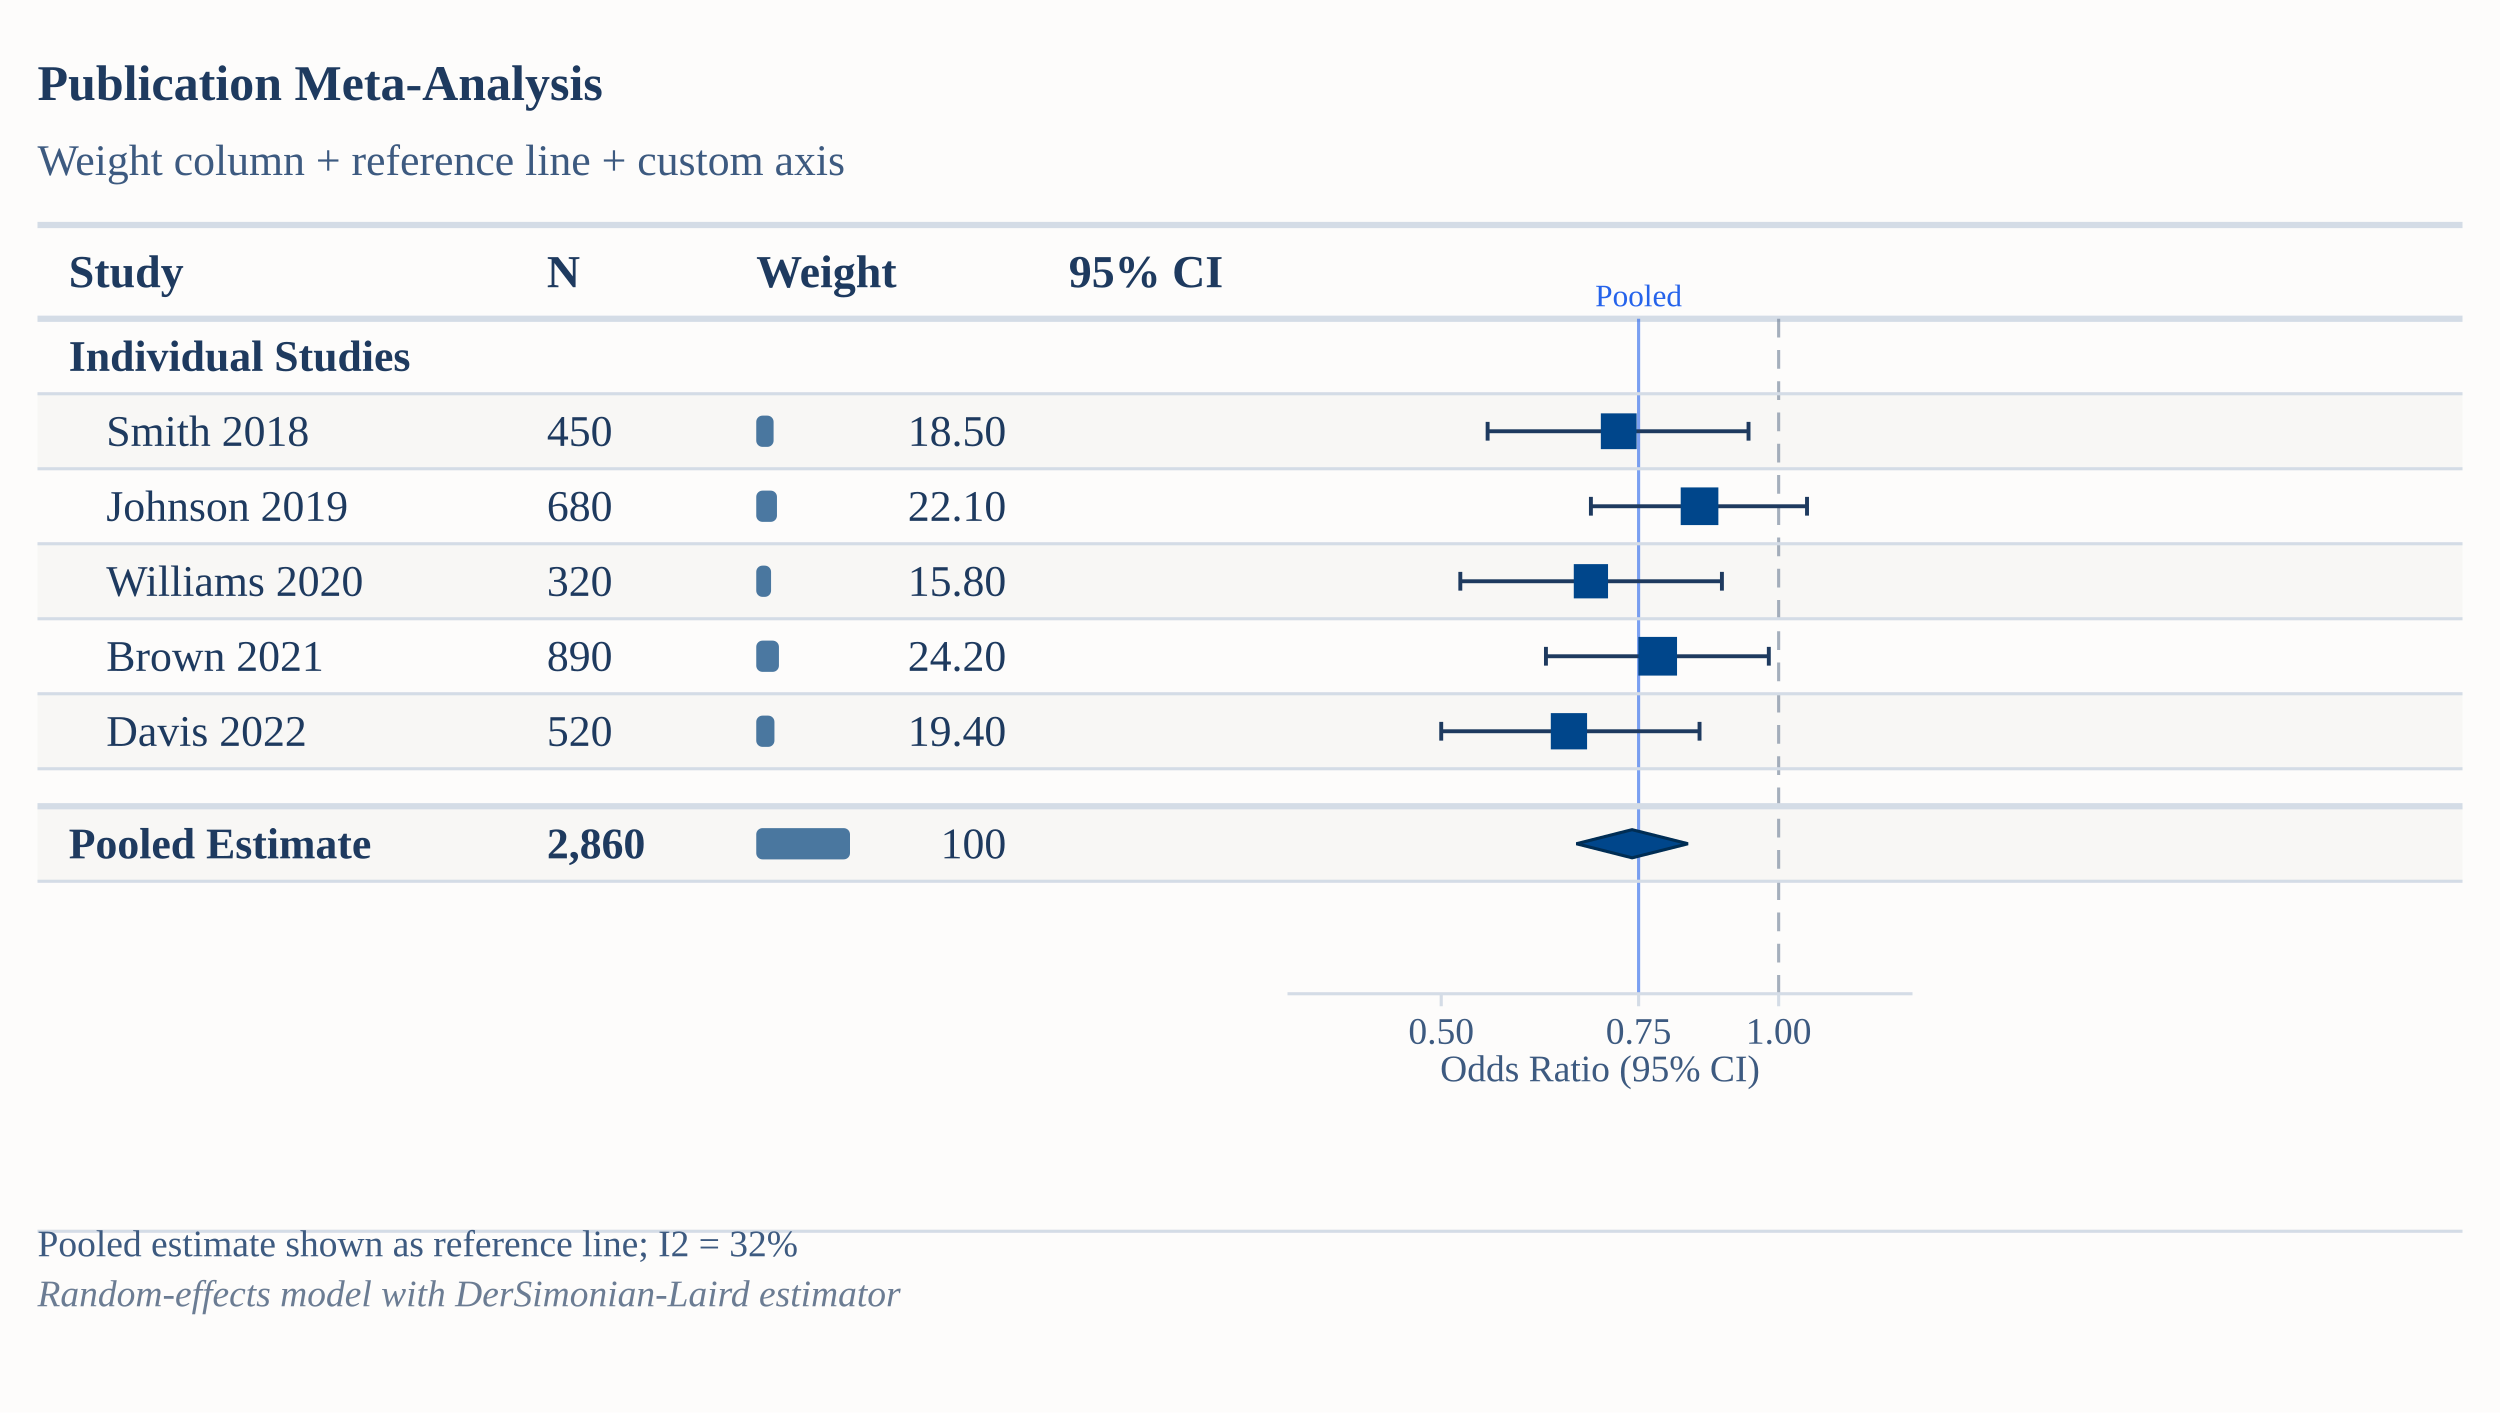
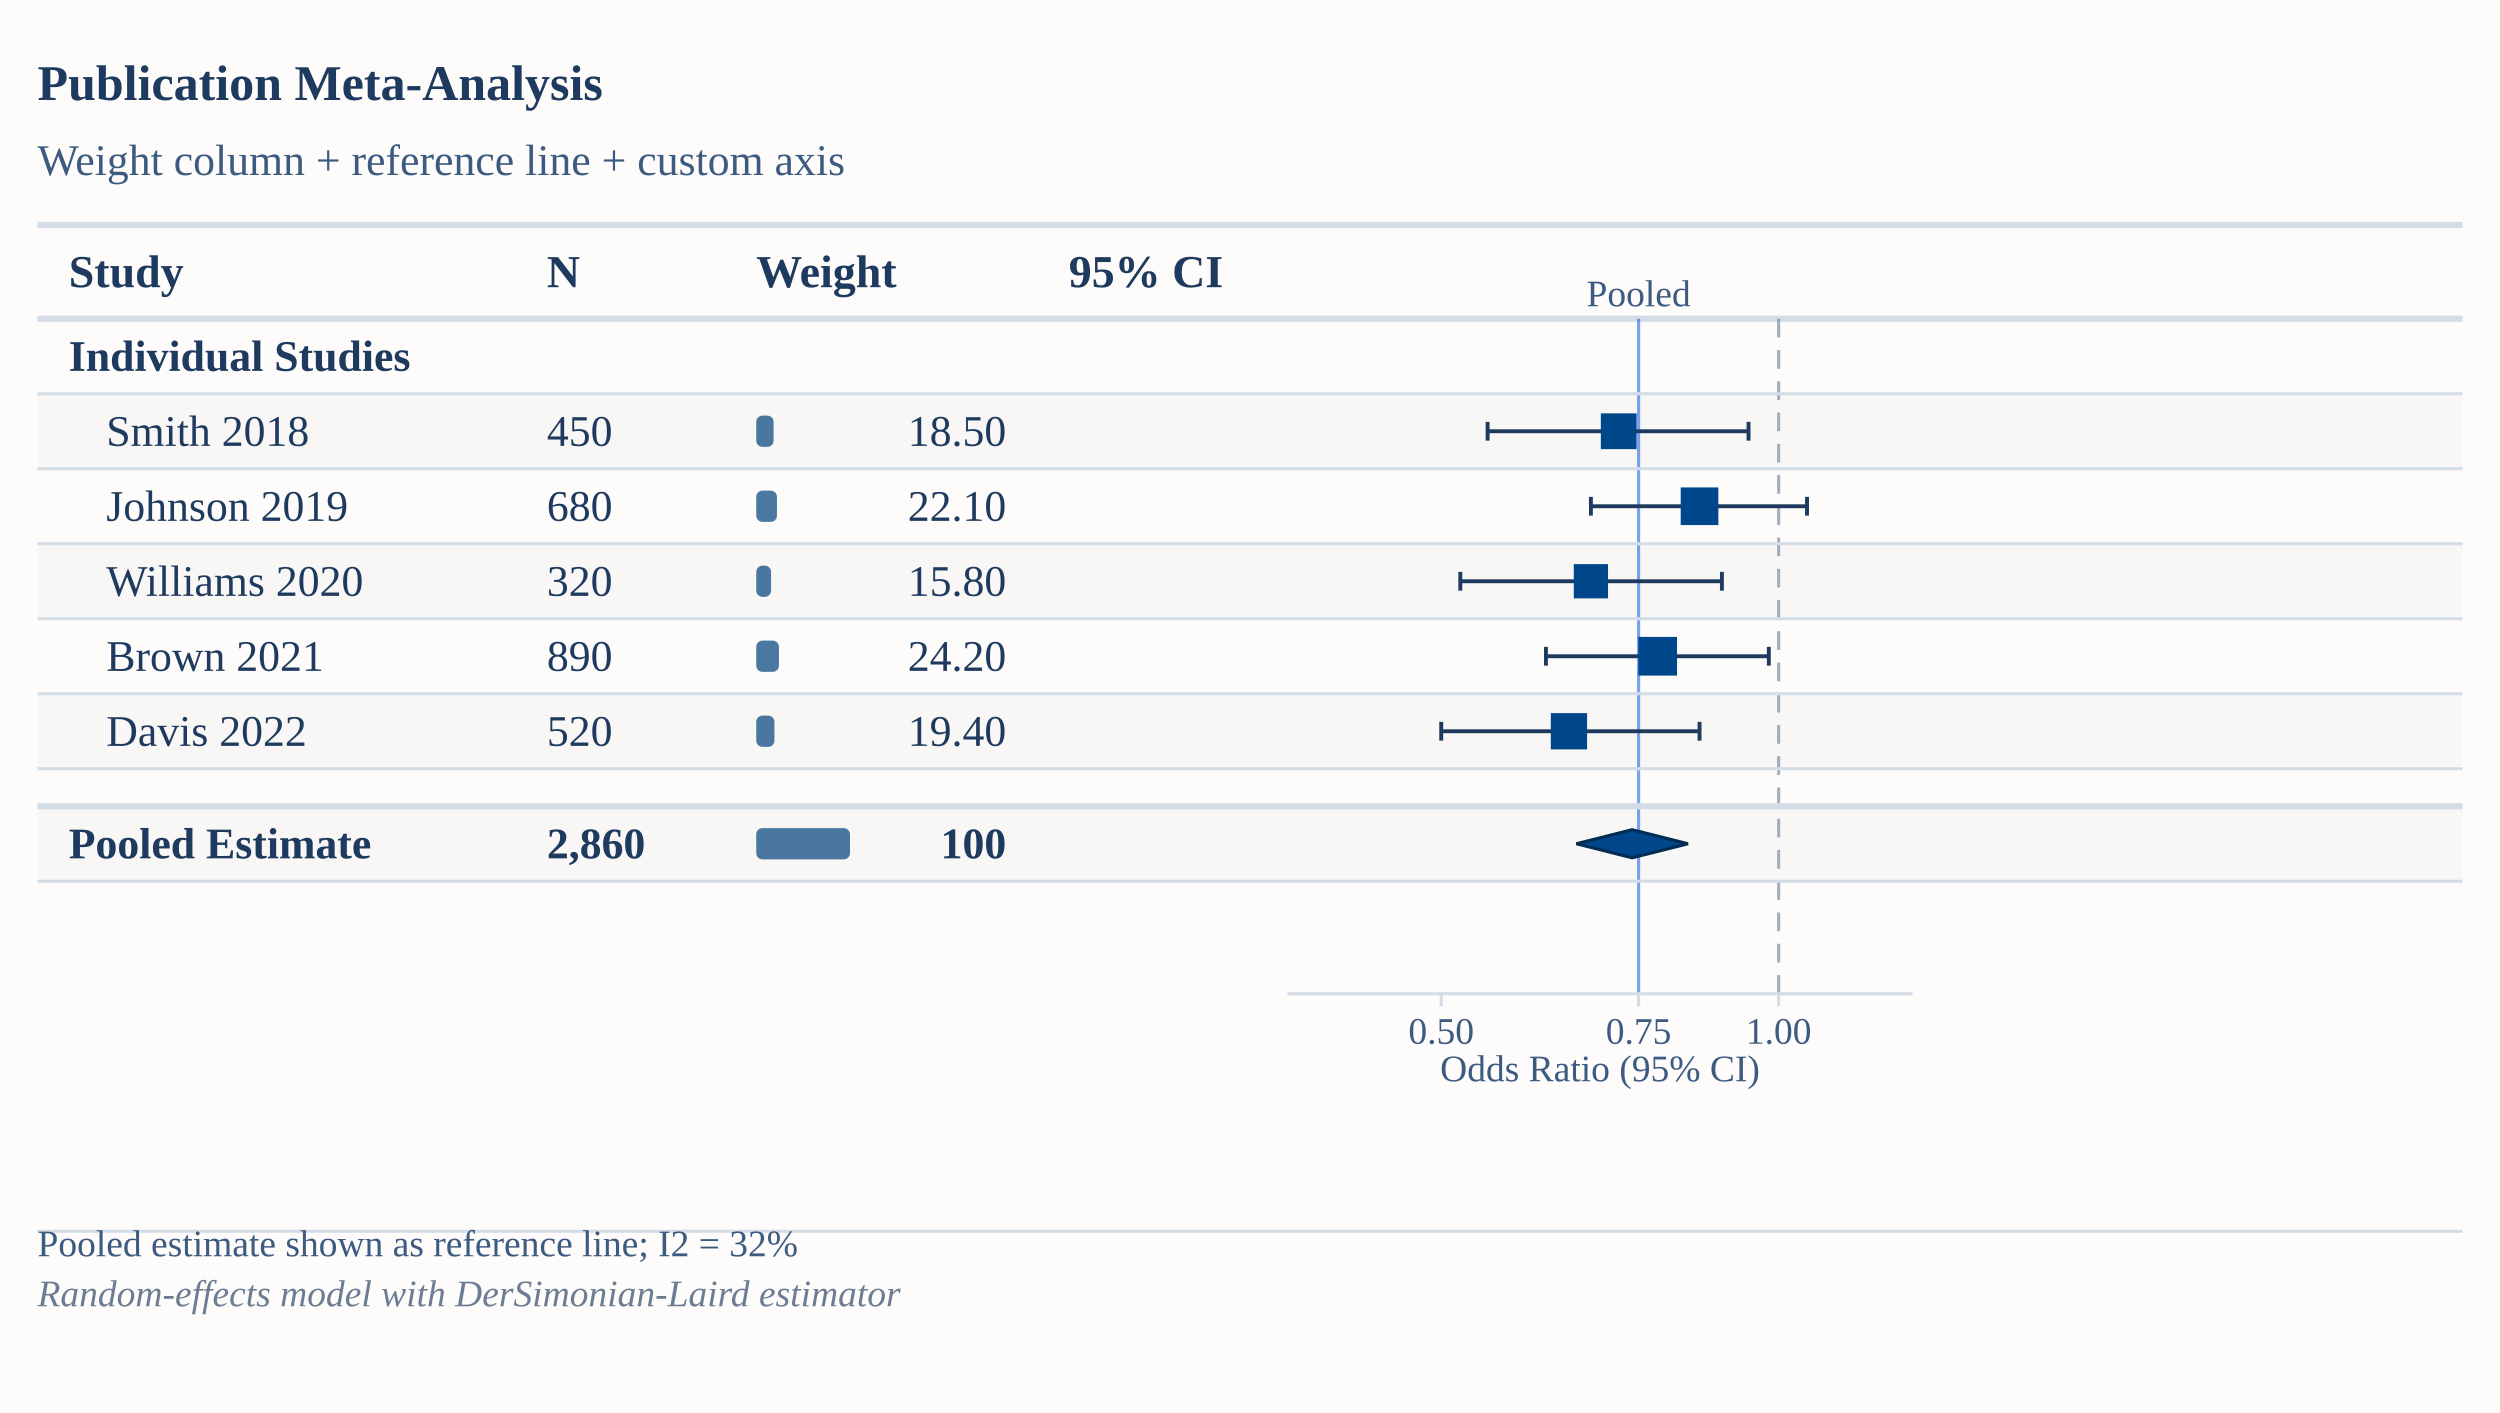
<svg xmlns="http://www.w3.org/2000/svg" width="800" height="452" viewBox="0 0 800 452">
  <style>
  text { font-variant-numeric: tabular-nums; }
</style>
  <rect width="100%" height="100%" fill="#fdfcfb" />
  <text x="12" y="32" font-family="Georgia, 'Times New Roman', serif" font-size="16px" font-weight="700" fill="#1e3a5f">Publication Meta-Analysis</text>
-   <text x="12" y="56" font-family="Georgia, 'Times New Roman', serif" font-size="14px" fill="#3d5a80">Weight column + reference line + custom axis</text>
+   <text x="12" y="56" font-family="Georgia, 'Times New Roman', serif" font-size="14px" font-weight="400" fill="#3d5a80">Weight column + reference line + custom axis</text>
  <line x1="12" x2="788" y1="72" y2="72" stroke="#d4dce6" stroke-width="2" />
  <text x="22" y="91.9" font-family="Georgia, 'Times New Roman', serif" font-size="14.7px" font-weight="700" fill="#1e3a5f">Study</text>
  <text x="175" y="91.9" font-family="Georgia, 'Times New Roman', serif" font-size="14.7px" font-weight="700" text-anchor="start" fill="#1e3a5f">N</text>
  <text x="242" y="91.9" font-family="Georgia, 'Times New Roman', serif" font-size="14.7px" font-weight="700" text-anchor="start" fill="#1e3a5f">Weight</text>
  <text x="342" y="91.9" font-family="Georgia, 'Times New Roman', serif" font-size="14.7px" font-weight="700" text-anchor="start" fill="#1e3a5f">95% CI</text>
  <text x="422" y="91.9" font-family="Georgia, 'Times New Roman', serif" font-size="14.7px" font-weight="700" text-anchor="start" fill="#1e3a5f" />
  <line x1="12" x2="788" y1="102" y2="102" stroke="#d4dce6" stroke-width="2" />
  <rect x="12" y="126" width="776" height="24" fill="#f8f7f5" />
  <rect x="12" y="174" width="776" height="24" fill="#f8f7f5" />
  <rect x="12" y="222" width="776" height="24" fill="#f8f7f5" />
  <rect x="12" y="258" width="776" height="24" fill="#f8f7f5" />
  <line x1="569.168" x2="569.168" y1="102" y2="318" stroke="#6b7c93" stroke-width="1" stroke-opacity="0.6" stroke-dasharray="6,4" />
  <line x1="524.353" x2="524.353" y1="102" y2="318" stroke="#2563eb" stroke-width="1" stroke-opacity="0.6" stroke-dasharray="none" />
-   <text x="524.353" y="98" text-anchor="middle" font-size="10px" fill="#2563eb">Pooled</text>
+   <text x="524.353" y="98" text-anchor="middle" font-family="Georgia, 'Times New Roman', serif" font-size="0.75rem" font-weight="500" fill="#3d5a80">Pooled</text>
  <g class="interval effect-0">
    <line x1="476.039" x2="559.529" y1="138" y2="138" stroke="#1e3a5f" stroke-width="1.25" />
    <line x1="476.039" x2="476.039" y1="135" y2="141" stroke="#1e3a5f" stroke-width="1.25" />
    <line x1="559.529" x2="559.529" y1="135" y2="141" stroke="#1e3a5f" stroke-width="1.25" />
    <rect x="512.268" y="132.274" width="11.452" height="11.452" fill="#00468b" />
  </g>
  <g class="interval effect-0">
    <line x1="509.09" x2="578.245" y1="162" y2="162" stroke="#1e3a5f" stroke-width="1.25" />
    <line x1="509.09" x2="509.09" y1="159" y2="165" stroke="#1e3a5f" stroke-width="1.25" />
    <line x1="578.245" x2="578.245" y1="159" y2="165" stroke="#1e3a5f" stroke-width="1.25" />
    <rect x="537.825" y="155.974" width="12.052" height="12.052" fill="#00468b" />
  </g>
  <g class="interval effect-0">
    <line x1="467.301" x2="551.014" y1="186" y2="186" stroke="#1e3a5f" stroke-width="1.25" />
    <line x1="467.301" x2="467.301" y1="183" y2="189" stroke="#1e3a5f" stroke-width="1.25" />
    <line x1="551.014" x2="551.014" y1="183" y2="189" stroke="#1e3a5f" stroke-width="1.25" />
    <rect x="503.609" y="180.519" width="10.962" height="10.962" fill="#00468b" />
  </g>
  <g class="interval effect-0">
    <line x1="494.701" x2="566.021" y1="210" y2="210" stroke="#1e3a5f" stroke-width="1.25" />
    <line x1="494.701" x2="494.701" y1="207" y2="213" stroke="#1e3a5f" stroke-width="1.25" />
    <line x1="566.021" x2="566.021" y1="207" y2="213" stroke="#1e3a5f" stroke-width="1.25" />
    <rect x="524.274" y="203.81" width="12.379" height="12.379" fill="#00468b" />
  </g>
  <g class="interval effect-0">
    <line x1="461.191" x2="543.851" y1="234" y2="234" stroke="#1e3a5f" stroke-width="1.25" />
    <line x1="461.191" x2="461.191" y1="231" y2="237" stroke="#1e3a5f" stroke-width="1.25" />
    <line x1="543.851" x2="543.851" y1="231" y2="237" stroke="#1e3a5f" stroke-width="1.25" />
    <rect x="496.258" y="228.197" width="11.607" height="11.607" fill="#00468b" />
  </g>
  <g class="interval effect-0 summary">
    <polygon points="504.44,270 522.262,265.5 540.142,270 522.262,274.5" fill="#00468b" stroke="#002d54" stroke-width="1" />
  </g>
  <g transform="translate(0, 318)">
    <line x1="412" x2="612" y1="0" y2="0" stroke="#d4dce6" stroke-width="1" />
    <line x1="461.191" x2="461.191" y1="0" y2="4" stroke="#d4dce6" stroke-width="1" />
-     <text x="461.191" y="16" text-anchor="middle" font-family="Georgia, 'Times New Roman', serif" font-size="12px" fill="#3d5a80">0.50</text>
+     <text x="461.191" y="16" text-anchor="middle" font-family="Georgia, 'Times New Roman', serif" font-size="12px" font-weight="400" fill="#3d5a80">0.50</text>
    <line x1="524.353" x2="524.353" y1="0" y2="4" stroke="#d4dce6" stroke-width="1" />
-     <text x="524.353" y="16" text-anchor="middle" font-family="Georgia, 'Times New Roman', serif" font-size="12px" fill="#3d5a80">0.75</text>
+     <text x="524.353" y="16" text-anchor="middle" font-family="Georgia, 'Times New Roman', serif" font-size="12px" font-weight="400" fill="#3d5a80">0.75</text>
    <line x1="569.168" x2="569.168" y1="0" y2="4" stroke="#d4dce6" stroke-width="1" />
-     <text x="569.168" y="16" text-anchor="middle" font-family="Georgia, 'Times New Roman', serif" font-size="12px" fill="#3d5a80">1.00</text>
+     <text x="569.168" y="16" text-anchor="middle" font-family="Georgia, 'Times New Roman', serif" font-size="12px" font-weight="400" fill="#3d5a80">1.00</text>
    <text x="512" y="28" text-anchor="middle" font-family="Georgia, 'Times New Roman', serif" font-size="12px" font-weight="500" fill="#3d5a80">Odds Ratio (95% CI)</text>
  </g>
  <text x="22" y="118.667" font-family="Georgia, 'Times New Roman', serif" font-size="14px" font-weight="700" font-style="normal" fill="#1e3a5f">Individual Studies</text>
  <text x="175" y="118.667" font-family="Georgia, 'Times New Roman', serif" font-size="14px" font-weight="700" font-style="normal" text-anchor="start" fill="#1e3a5f" />
  <text x="242" y="118.667" font-family="Georgia, 'Times New Roman', serif" font-size="14px" font-weight="700" font-style="normal" text-anchor="start" fill="#1e3a5f" />
  <text x="342" y="118.667" font-family="Georgia, 'Times New Roman', serif" font-size="14px" font-weight="700" font-style="normal" text-anchor="start" fill="#1e3a5f" />
  <line x1="12" x2="788" y1="126" y2="126" stroke="#d4dce6" stroke-width="1" />
  <text x="34" y="142.667" font-family="Georgia, 'Times New Roman', serif" font-size="14px" font-weight="400" font-style="normal" fill="#1e3a5f">  Smith 2018</text>
  <text x="175" y="142.667" font-family="Georgia, 'Times New Roman', serif" font-size="14px" font-weight="400" font-style="normal" text-anchor="start" fill="#1e3a5f">450</text>
  <rect x="242" y="133" width="5.55" height="10" fill="#00407a" opacity="0.7" rx="2" />
-   <text x="322" y="142.667" font-family="Georgia, 'Times New Roman', serif" font-size="14px" text-anchor="end" fill="#1e3a5f">18.50</text>
+   <text x="322" y="142.667" font-family="Georgia, 'Times New Roman', serif" font-size="14px" font-weight="400" text-anchor="end" fill="#1e3a5f">18.50</text>
  <text x="342" y="142.667" font-family="Georgia, 'Times New Roman', serif" font-size="14px" font-weight="400" font-style="normal" text-anchor="start" fill="#1e3a5f" />
  <line x1="12" x2="788" y1="150" y2="150" stroke="#d4dce6" stroke-width="1" />
  <text x="34" y="166.667" font-family="Georgia, 'Times New Roman', serif" font-size="14px" font-weight="400" font-style="normal" fill="#1e3a5f">  Johnson 2019</text>
  <text x="175" y="166.667" font-family="Georgia, 'Times New Roman', serif" font-size="14px" font-weight="400" font-style="normal" text-anchor="start" fill="#1e3a5f">680</text>
  <rect x="242" y="157" width="6.63" height="10" fill="#00407a" opacity="0.7" rx="2" />
-   <text x="322" y="166.667" font-family="Georgia, 'Times New Roman', serif" font-size="14px" text-anchor="end" fill="#1e3a5f">22.10</text>
+   <text x="322" y="166.667" font-family="Georgia, 'Times New Roman', serif" font-size="14px" font-weight="400" text-anchor="end" fill="#1e3a5f">22.10</text>
  <text x="342" y="166.667" font-family="Georgia, 'Times New Roman', serif" font-size="14px" font-weight="400" font-style="normal" text-anchor="start" fill="#1e3a5f" />
  <line x1="12" x2="788" y1="174" y2="174" stroke="#d4dce6" stroke-width="1" />
  <text x="34" y="190.667" font-family="Georgia, 'Times New Roman', serif" font-size="14px" font-weight="400" font-style="normal" fill="#1e3a5f">  Williams 2020</text>
  <text x="175" y="190.667" font-family="Georgia, 'Times New Roman', serif" font-size="14px" font-weight="400" font-style="normal" text-anchor="start" fill="#1e3a5f">320</text>
  <rect x="242" y="181" width="4.74" height="10" fill="#00407a" opacity="0.7" rx="2" />
-   <text x="322" y="190.667" font-family="Georgia, 'Times New Roman', serif" font-size="14px" text-anchor="end" fill="#1e3a5f">15.80</text>
+   <text x="322" y="190.667" font-family="Georgia, 'Times New Roman', serif" font-size="14px" font-weight="400" text-anchor="end" fill="#1e3a5f">15.80</text>
  <text x="342" y="190.667" font-family="Georgia, 'Times New Roman', serif" font-size="14px" font-weight="400" font-style="normal" text-anchor="start" fill="#1e3a5f" />
  <line x1="12" x2="788" y1="198" y2="198" stroke="#d4dce6" stroke-width="1" />
  <text x="34" y="214.667" font-family="Georgia, 'Times New Roman', serif" font-size="14px" font-weight="400" font-style="normal" fill="#1e3a5f">  Brown 2021</text>
  <text x="175" y="214.667" font-family="Georgia, 'Times New Roman', serif" font-size="14px" font-weight="400" font-style="normal" text-anchor="start" fill="#1e3a5f">890</text>
  <rect x="242" y="205" width="7.26" height="10" fill="#00407a" opacity="0.7" rx="2" />
-   <text x="322" y="214.667" font-family="Georgia, 'Times New Roman', serif" font-size="14px" text-anchor="end" fill="#1e3a5f">24.20</text>
+   <text x="322" y="214.667" font-family="Georgia, 'Times New Roman', serif" font-size="14px" font-weight="400" text-anchor="end" fill="#1e3a5f">24.20</text>
  <text x="342" y="214.667" font-family="Georgia, 'Times New Roman', serif" font-size="14px" font-weight="400" font-style="normal" text-anchor="start" fill="#1e3a5f" />
  <line x1="12" x2="788" y1="222" y2="222" stroke="#d4dce6" stroke-width="1" />
  <text x="34" y="238.667" font-family="Georgia, 'Times New Roman', serif" font-size="14px" font-weight="400" font-style="normal" fill="#1e3a5f">  Davis 2022</text>
  <text x="175" y="238.667" font-family="Georgia, 'Times New Roman', serif" font-size="14px" font-weight="400" font-style="normal" text-anchor="start" fill="#1e3a5f">520</text>
  <rect x="242" y="229" width="5.82" height="10" fill="#00407a" opacity="0.7" rx="2" />
-   <text x="322" y="238.667" font-family="Georgia, 'Times New Roman', serif" font-size="14px" text-anchor="end" fill="#1e3a5f">19.40</text>
+   <text x="322" y="238.667" font-family="Georgia, 'Times New Roman', serif" font-size="14px" font-weight="400" text-anchor="end" fill="#1e3a5f">19.40</text>
  <text x="342" y="238.667" font-family="Georgia, 'Times New Roman', serif" font-size="14px" font-weight="400" font-style="normal" text-anchor="start" fill="#1e3a5f" />
  <line x1="12" x2="788" y1="246" y2="246" stroke="#d4dce6" stroke-width="1" />
  <text x="22" y="256.667" font-family="Georgia, 'Times New Roman', serif" font-size="14px" font-weight="400" font-style="normal" fill="#1e3a5f" />
  <text x="175" y="256.667" font-family="Georgia, 'Times New Roman', serif" font-size="14px" font-weight="400" font-style="normal" text-anchor="start" fill="#1e3a5f" />
  <text x="242" y="256.667" font-family="Georgia, 'Times New Roman', serif" font-size="14px" font-weight="400" font-style="normal" text-anchor="start" fill="#1e3a5f" />
  <text x="342" y="256.667" font-family="Georgia, 'Times New Roman', serif" font-size="14px" font-weight="400" font-style="normal" text-anchor="start" fill="#1e3a5f" />
  <text x="22" y="274.667" font-family="Georgia, 'Times New Roman', serif" font-size="14px" font-weight="700" font-style="normal" fill="#1e3a5f">Pooled Estimate</text>
  <text x="175" y="274.667" font-family="Georgia, 'Times New Roman', serif" font-size="14px" font-weight="700" font-style="normal" text-anchor="start" fill="#1e3a5f">2,860</text>
  <rect x="242" y="265" width="30" height="10" fill="#00407a" opacity="0.7" rx="2" />
-   <text x="322" y="274.667" font-family="Georgia, 'Times New Roman', serif" font-size="14px" text-anchor="end" fill="#1e3a5f">100</text>
+   <text x="322" y="274.667" font-family="Georgia, 'Times New Roman', serif" font-size="14px" font-weight="700" text-anchor="end" fill="#1e3a5f">100</text>
  <text x="342" y="274.667" font-family="Georgia, 'Times New Roman', serif" font-size="14px" font-weight="700" font-style="normal" text-anchor="start" fill="#1e3a5f" />
  <line x1="12" x2="788" y1="258" y2="258" stroke="#d4dce6" stroke-width="2" />
  <line x1="12" x2="788" y1="282" y2="282" stroke="#d4dce6" stroke-width="1" />
  <line x1="12" x2="788" y1="394" y2="394" stroke="#d4dce6" stroke-width="1" />
-   <text x="12" y="402" font-family="Georgia, 'Times New Roman', serif" font-size="12px" fill="#3d5a80">Pooled estimate shown as reference line; I2 = 32%</text>
-   <text x="12" y="418" font-family="Georgia, 'Times New Roman', serif" font-size="12px" font-style="italic" fill="#6b7c93">Random-effects model with DerSimonian-Laird estimator</text>
+   <text x="12" y="402" font-family="Georgia, 'Times New Roman', serif" font-size="12px" font-weight="400" fill="#3d5a80">Pooled estimate shown as reference line; I2 = 32%</text>
+   <text x="12" y="418" font-family="Georgia, 'Times New Roman', serif" font-size="12px" font-weight="400" font-style="italic" fill="#6b7c93">Random-effects model with DerSimonian-Laird estimator</text>
</svg>
